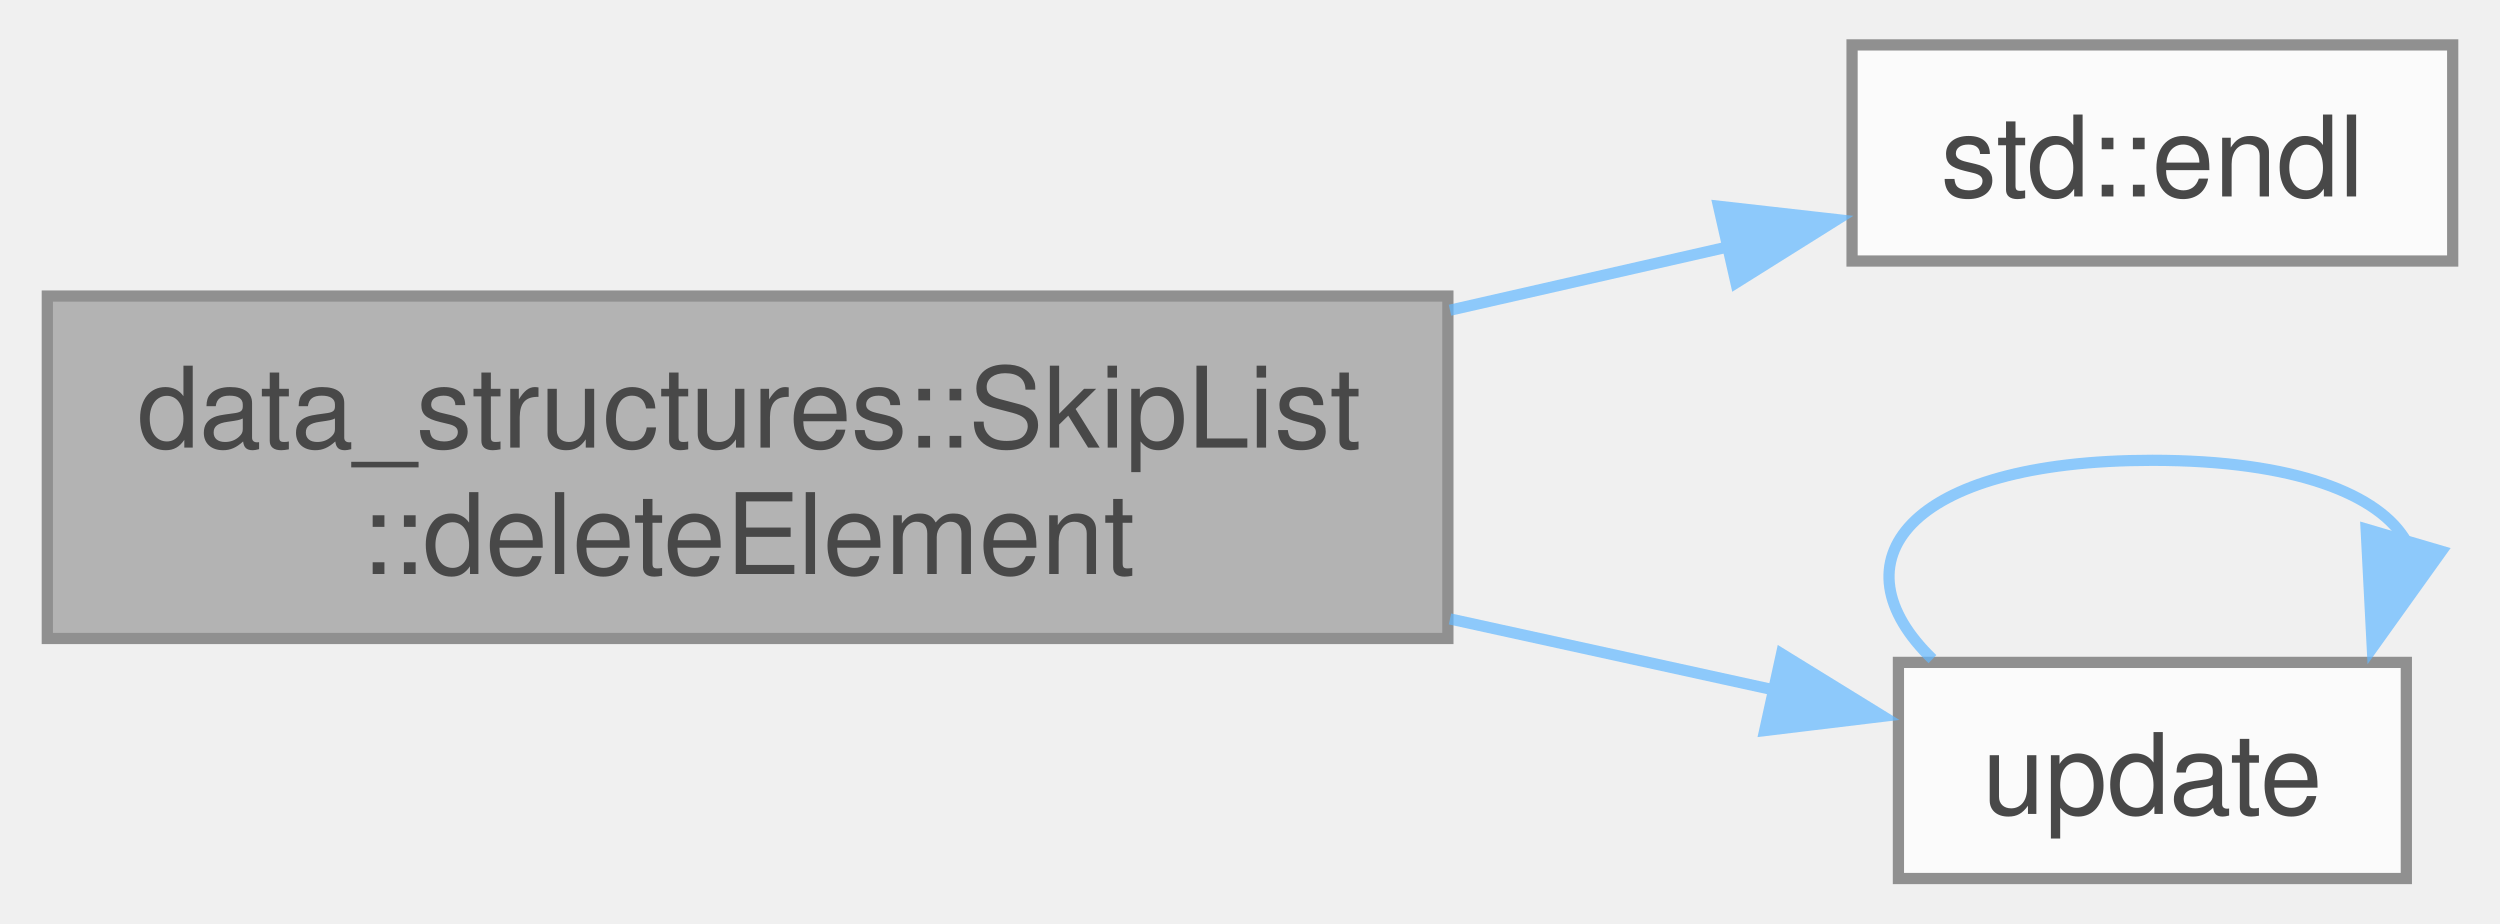
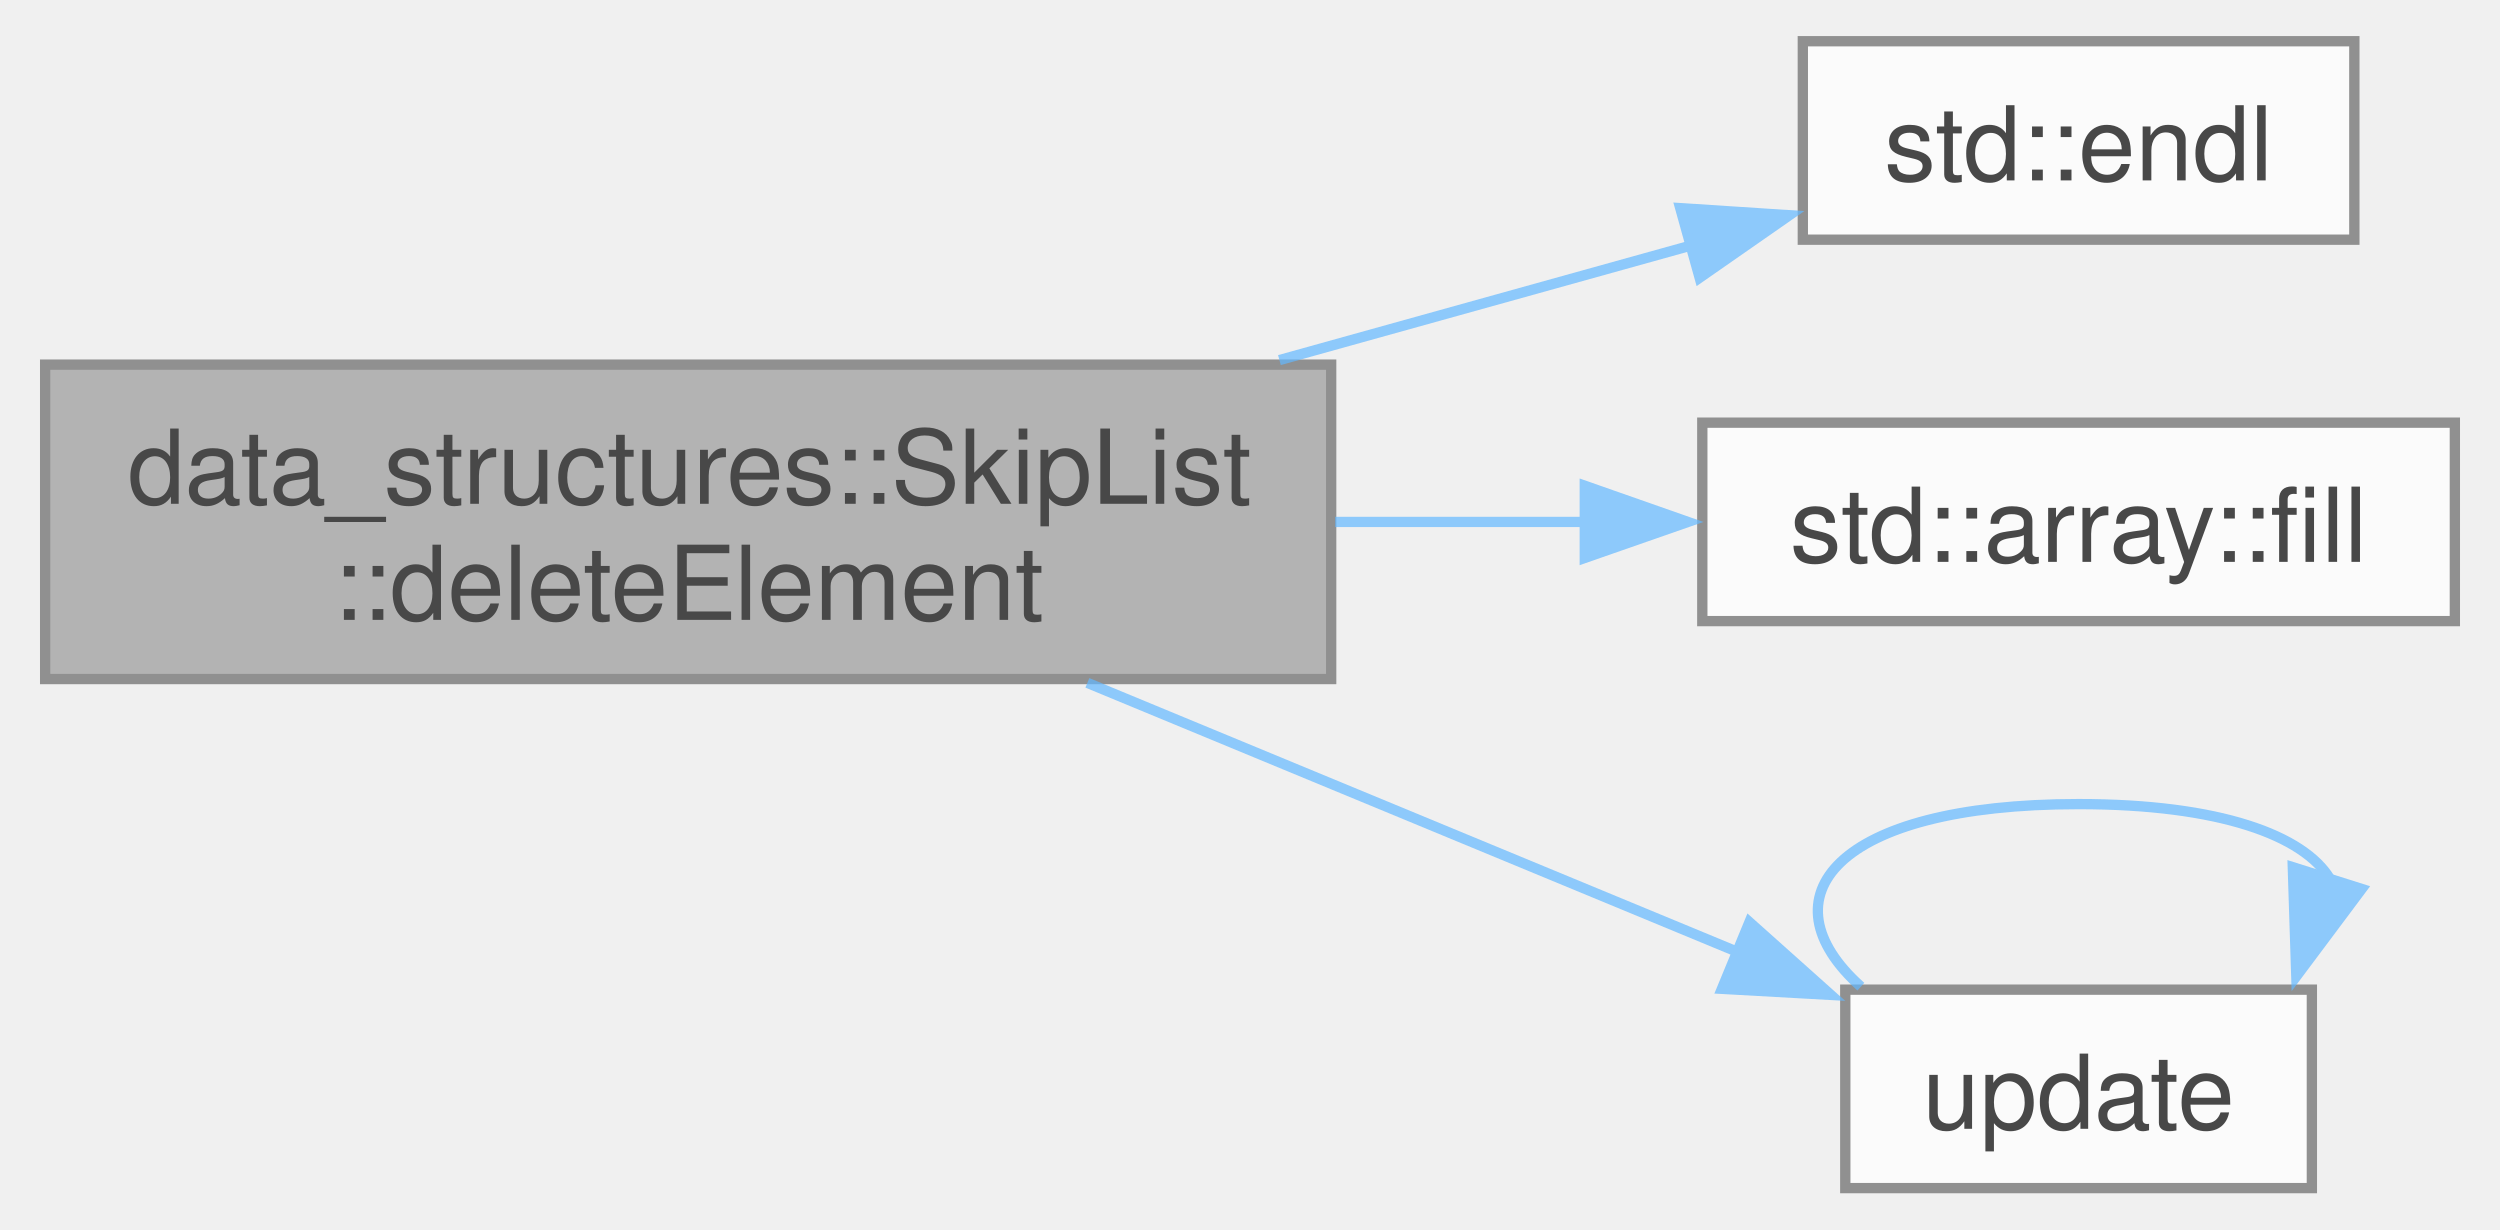
- <svg xmlns="http://www.w3.org/2000/svg" xmlns:xlink="http://www.w3.org/1999/xlink" width="222pt" height="82pt" viewBox="0.00 0.00 222.25 82.25">
+ <svg xmlns="http://www.w3.org/2000/svg" xmlns:xlink="http://www.w3.org/1999/xlink" width="242pt" height="119pt" viewBox="0.00 0.00 241.75 119.25">
  <svg id="main" version="1.1" xml:space="preserve">
    <style type="text/css">
.node, .edge {opacity: 0.7;}
.node.selected, .edge.selected {opacity: 1;}
.edge:hover path { stroke: red; }
.edge:hover polygon { stroke: red; fill: red; }
</style>
    <svg id="graph" class="graph">
-       <g id="graph0" class="graph" transform="scale(1 1) rotate(0) translate(4 78.25)">
+       <g id="graph0" class="graph" transform="scale(1 1) rotate(0) translate(4 115.25)">
        <g id="Node000001" class="node">
          <g id="a_Node000001">
            <a xlink:title=" ">
-               <polygon fill="#999999" stroke="#666666" points="124.75,-51.88 0,-51.88 0,-21.38 124.75,-21.38 124.75,-51.88" />
-               <text text-anchor="start" x="8" y="-38.38" font-family="Helvetica,sans-Serif" font-size="10.00">data_structures::SkipList</text>
-               <text text-anchor="middle" x="62.38" y="-27.12" font-family="Helvetica,sans-Serif" font-size="10.00">::deleteElement</text>
+               <polygon fill="#999999" stroke="#666666" points="124.75,-79.88 0,-79.88 0,-49.38 124.75,-49.38 124.75,-79.88" />
+               <text text-anchor="start" x="8" y="-66.38" font-family="Helvetica,sans-Serif" font-size="10.00">data_structures::SkipList</text>
+               <text text-anchor="middle" x="62.38" y="-55.12" font-family="Helvetica,sans-Serif" font-size="10.00">::deleteElement</text>
            </a>
          </g>
        </g>
        <g id="Node000002" class="node">
          <g id="a_Node000002">
            <a target="_blank" xlink:href="http://en.cppreference.com/w/cpp/io/manip/endl.html#" xlink:title=" ">
-               <polygon fill="white" stroke="#666666" points="214.25,-74.25 160.75,-74.25 160.75,-55 214.25,-55 214.25,-74.25" />
-               <text text-anchor="middle" x="187.5" y="-60.75" font-family="Helvetica,sans-Serif" font-size="10.00">std::endl</text>
+               <polygon fill="white" stroke="#666666" points="224,-111.25 170.5,-111.25 170.5,-92 224,-92 224,-111.25" />
+               <text text-anchor="middle" x="197.25" y="-97.75" font-family="Helvetica,sans-Serif" font-size="10.00">std::endl</text>
            </a>
          </g>
        </g>
        <g id="edge1_Node000001_Node000002" class="edge">
          <g id="a_edge1_Node000001_Node000002">
            <a xlink:title=" ">
-               <path fill="none" stroke="#63b8ff" d="M124.94,-50.62C133.44,-52.56 141.94,-54.49 149.79,-56.28" />
-               <polygon fill="#63b8ff" stroke="#63b8ff" points="148.86,-59.88 159.39,-58.69 150.41,-53.06 148.86,-59.88" />
+               <path fill="none" stroke="#63b8ff" d="M119.73,-80.32C133.29,-84.09 147.44,-88.03 159.82,-91.48" />
+               <polygon fill="#63b8ff" stroke="#63b8ff" points="158.61,-95.06 169.19,-94.37 160.49,-88.31 158.61,-95.06" />
            </a>
          </g>
        </g>
        <g id="Node000003" class="node">
          <g id="a_Node000003">
-             <a xlink:href="../../d2/d45/segtree_8cpp.html#abd3e818681fb2e29cf08f4f60f82c8e0" target="_top" xlink:title="Updates a range of the segment tree.">
-               <polygon fill="white" stroke="#666666" points="210.12,-19.25 164.88,-19.25 164.88,0 210.12,0 210.12,-19.25" />
-               <text text-anchor="middle" x="187.5" y="-5.75" font-family="Helvetica,sans-Serif" font-size="10.00">update</text>
+             <a target="_blank" xlink:href="http://en.cppreference.com/w/cpp/container/array/fill.html#" xlink:title=" ">
+               <polygon fill="white" stroke="#666666" points="233.75,-74.25 160.75,-74.25 160.75,-55 233.75,-55 233.75,-74.25" />
+               <text text-anchor="middle" x="197.25" y="-60.75" font-family="Helvetica,sans-Serif" font-size="10.00">std::array::fill</text>
            </a>
          </g>
        </g>
        <g id="edge2_Node000001_Node000003" class="edge">
          <g id="a_edge2_Node000001_Node000003">
            <a xlink:title=" ">
-               <path fill="none" stroke="#63b8ff" d="M124.94,-23.12C134.91,-20.94 144.89,-18.75 153.82,-16.79" />
-               <polygon fill="#63b8ff" stroke="#63b8ff" points="154.47,-20.01 163.49,-14.45 152.97,-13.18 154.47,-20.01" />
+               <path fill="none" stroke="#63b8ff" d="M125.14,-64.62C133.34,-64.62 141.64,-64.62 149.53,-64.62" />
+               <polygon fill="#63b8ff" stroke="#63b8ff" points="149.35,-68.13 159.35,-64.62 149.35,-61.13 149.35,-68.13" />
            </a>
          </g>
        </g>
-         <g id="edge3_Node000003_Node000003" class="edge">
-           <g id="a_edge3_Node000003_Node000003">
+         <g id="Node000004" class="node">
+           <g id="a_Node000004">
+             <a xlink:href="../../d2/d45/segtree_8cpp.html#abd3e818681fb2e29cf08f4f60f82c8e0" target="_top" xlink:title="Updates a range of the segment tree.">
+               <polygon fill="white" stroke="#666666" points="219.88,-19.25 174.62,-19.25 174.62,0 219.88,0 219.88,-19.25" />
+               <text text-anchor="middle" x="197.25" y="-5.75" font-family="Helvetica,sans-Serif" font-size="10.00">update</text>
+             </a>
+           </g>
+         </g>
+         <g id="edge3_Node000001_Node000004" class="edge">
+           <g id="a_edge3_Node000001_Node000004">
            <a xlink:title=" ">
-               <path fill="none" stroke="#63b8ff" d="M167.91,-19.54C158.98,-28.15 165.51,-37.25 187.5,-37.25 200.22,-37.25 207.76,-34.21 210.14,-29.98" />
-               <polygon fill="#63b8ff" stroke="#63b8ff" points="213.25,-29.15 207.09,-20.54 206.54,-31.12 213.25,-29.15" />
+               <path fill="none" stroke="#63b8ff" d="M101.1,-49.01C121.04,-40.76 145.25,-30.74 164.26,-22.87" />
+               <polygon fill="#63b8ff" stroke="#63b8ff" points="165.32,-25.8 173.22,-18.74 162.65,-19.33 165.32,-25.8" />
+             </a>
+           </g>
+         </g>
+         <g id="edge4_Node000004_Node000004" class="edge">
+           <g id="a_edge4_Node000004_Node000004">
+             <a xlink:title=" ">
+               <path fill="none" stroke="#63b8ff" d="M176.13,-19.54C166.5,-28.15 173.54,-37.25 197.25,-37.25 210.96,-37.25 219.09,-34.21 221.65,-29.98" />
+               <polygon fill="#63b8ff" stroke="#63b8ff" points="224.71,-29.02 218.37,-20.54 218.03,-31.13 224.71,-29.02" />
            </a>
          </g>
        </g>
      </g>
    </svg>
  </svg>
  <style type="text/css">

[data-mouse-over-selected='false'] { opacity: 0.7; }
[data-mouse-over-selected='true']  { opacity: 1.0; }

</style>
</svg>
